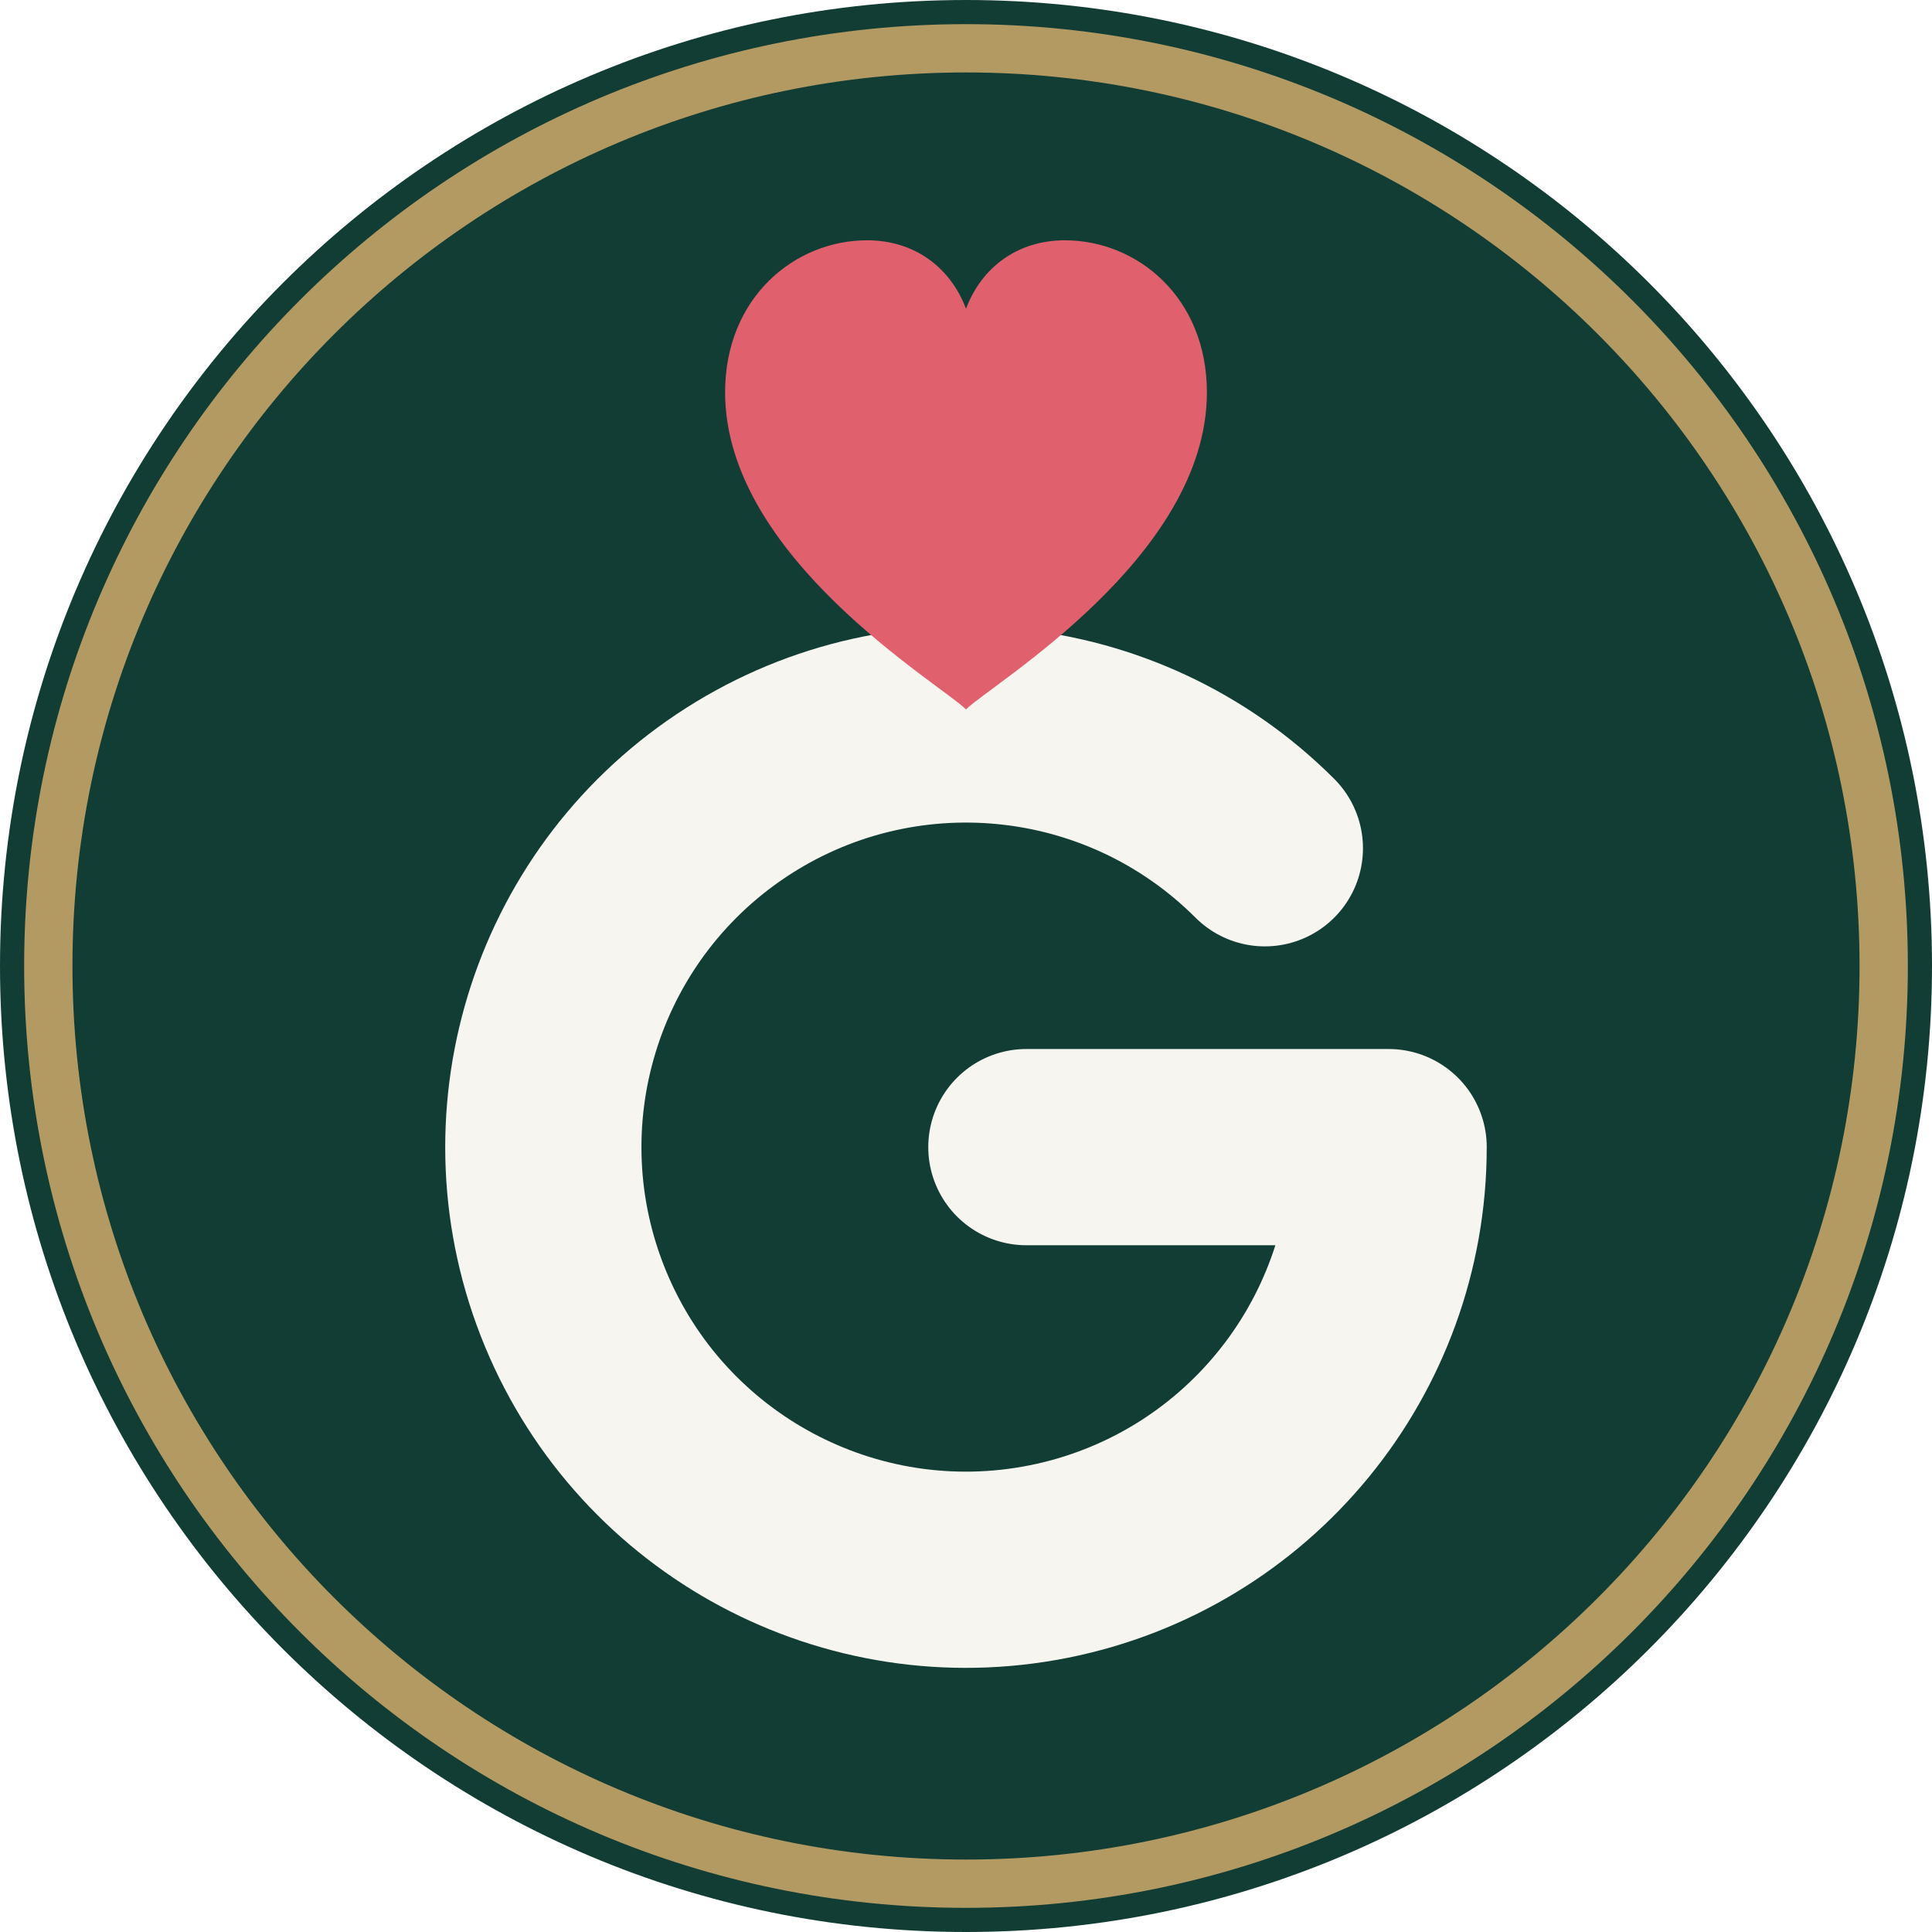
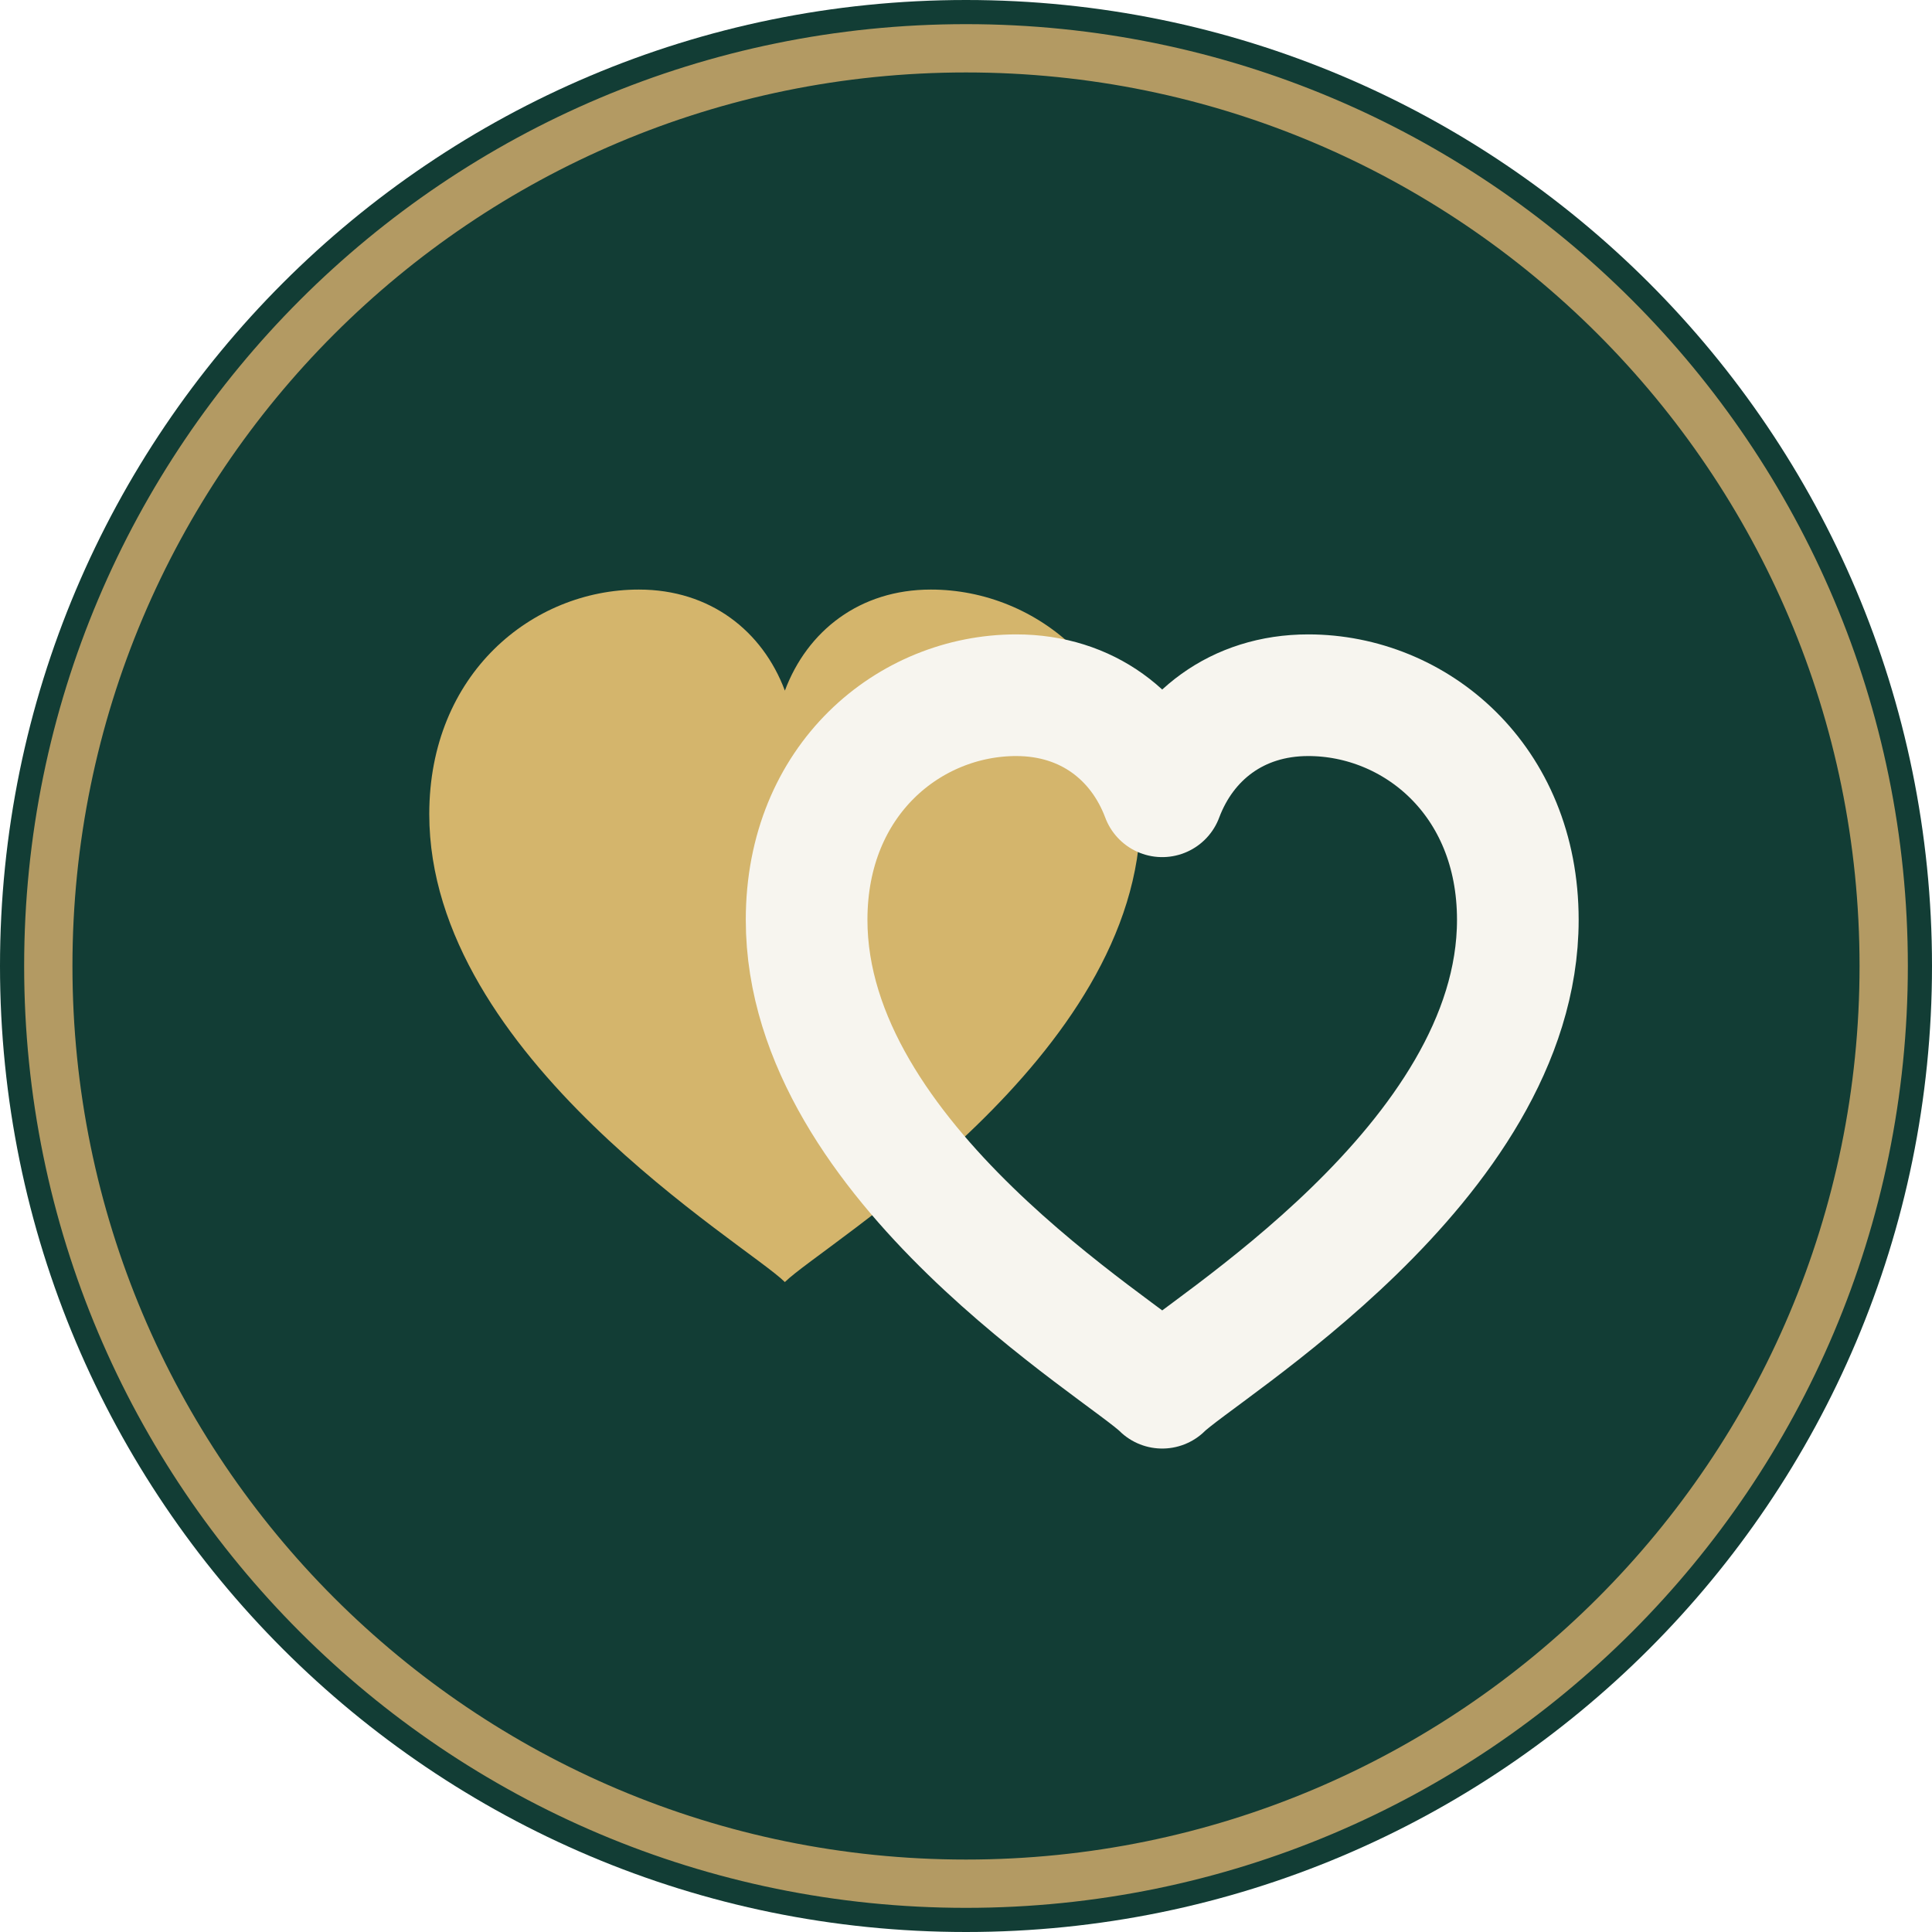
<svg xmlns="http://www.w3.org/2000/svg" viewBox="0 0 64 64">
  <circle cx="32" cy="32" r="32" fill="#123d35" />
  <circle cx="32" cy="32" r="30.4" fill="none" stroke="#b39a63" stroke-width="1.6" />
-   <path d="M41.9 28.1A14 14 0 1 0 46 38H34" fill="none" stroke="#f7f5ef" stroke-width="6.5" stroke-linecap="round" stroke-linejoin="round" />
-   <path transform="translate(32 23.5) scale(.42) translate(-32 -52)" d="M32 52C30 50 13 40 13 27 13 19.5 18.5 15 24.2 15 28 15 30.8 17.2 32 20.4 33.2 17.2 36 15 39.8 15 45.5 15 51 19.5 51 27 51 40 34 50 32 52Z" fill="#e0606e" />
+   <path transform="translate(26 31) scale(.62) translate(-32 -33.5)" d="M32 52C30 50 13 40 13 27 13 19.5 18.5 15 24.2 15 28 15 30.8 17.2 32 20.4 33.2 17.2 36 15 39.8 15 45.5 15 51 19.5 51 27 51 40 34 50 32 52Z" fill="#d4b56c" />
+   <path transform="translate(38.5 34.5) scale(.62) translate(-32 -33.5)" d="M32 52C30 50 13 40 13 27 13 19.5 18.5 15 24.2 15 28 15 30.8 17.2 32 20.4 33.2 17.2 36 15 39.8 15 45.5 15 51 19.5 51 27 51 40 34 50 32 52Z" fill="none" stroke="#f7f5ef" stroke-width="6.5" stroke-linejoin="round" />
</svg>
